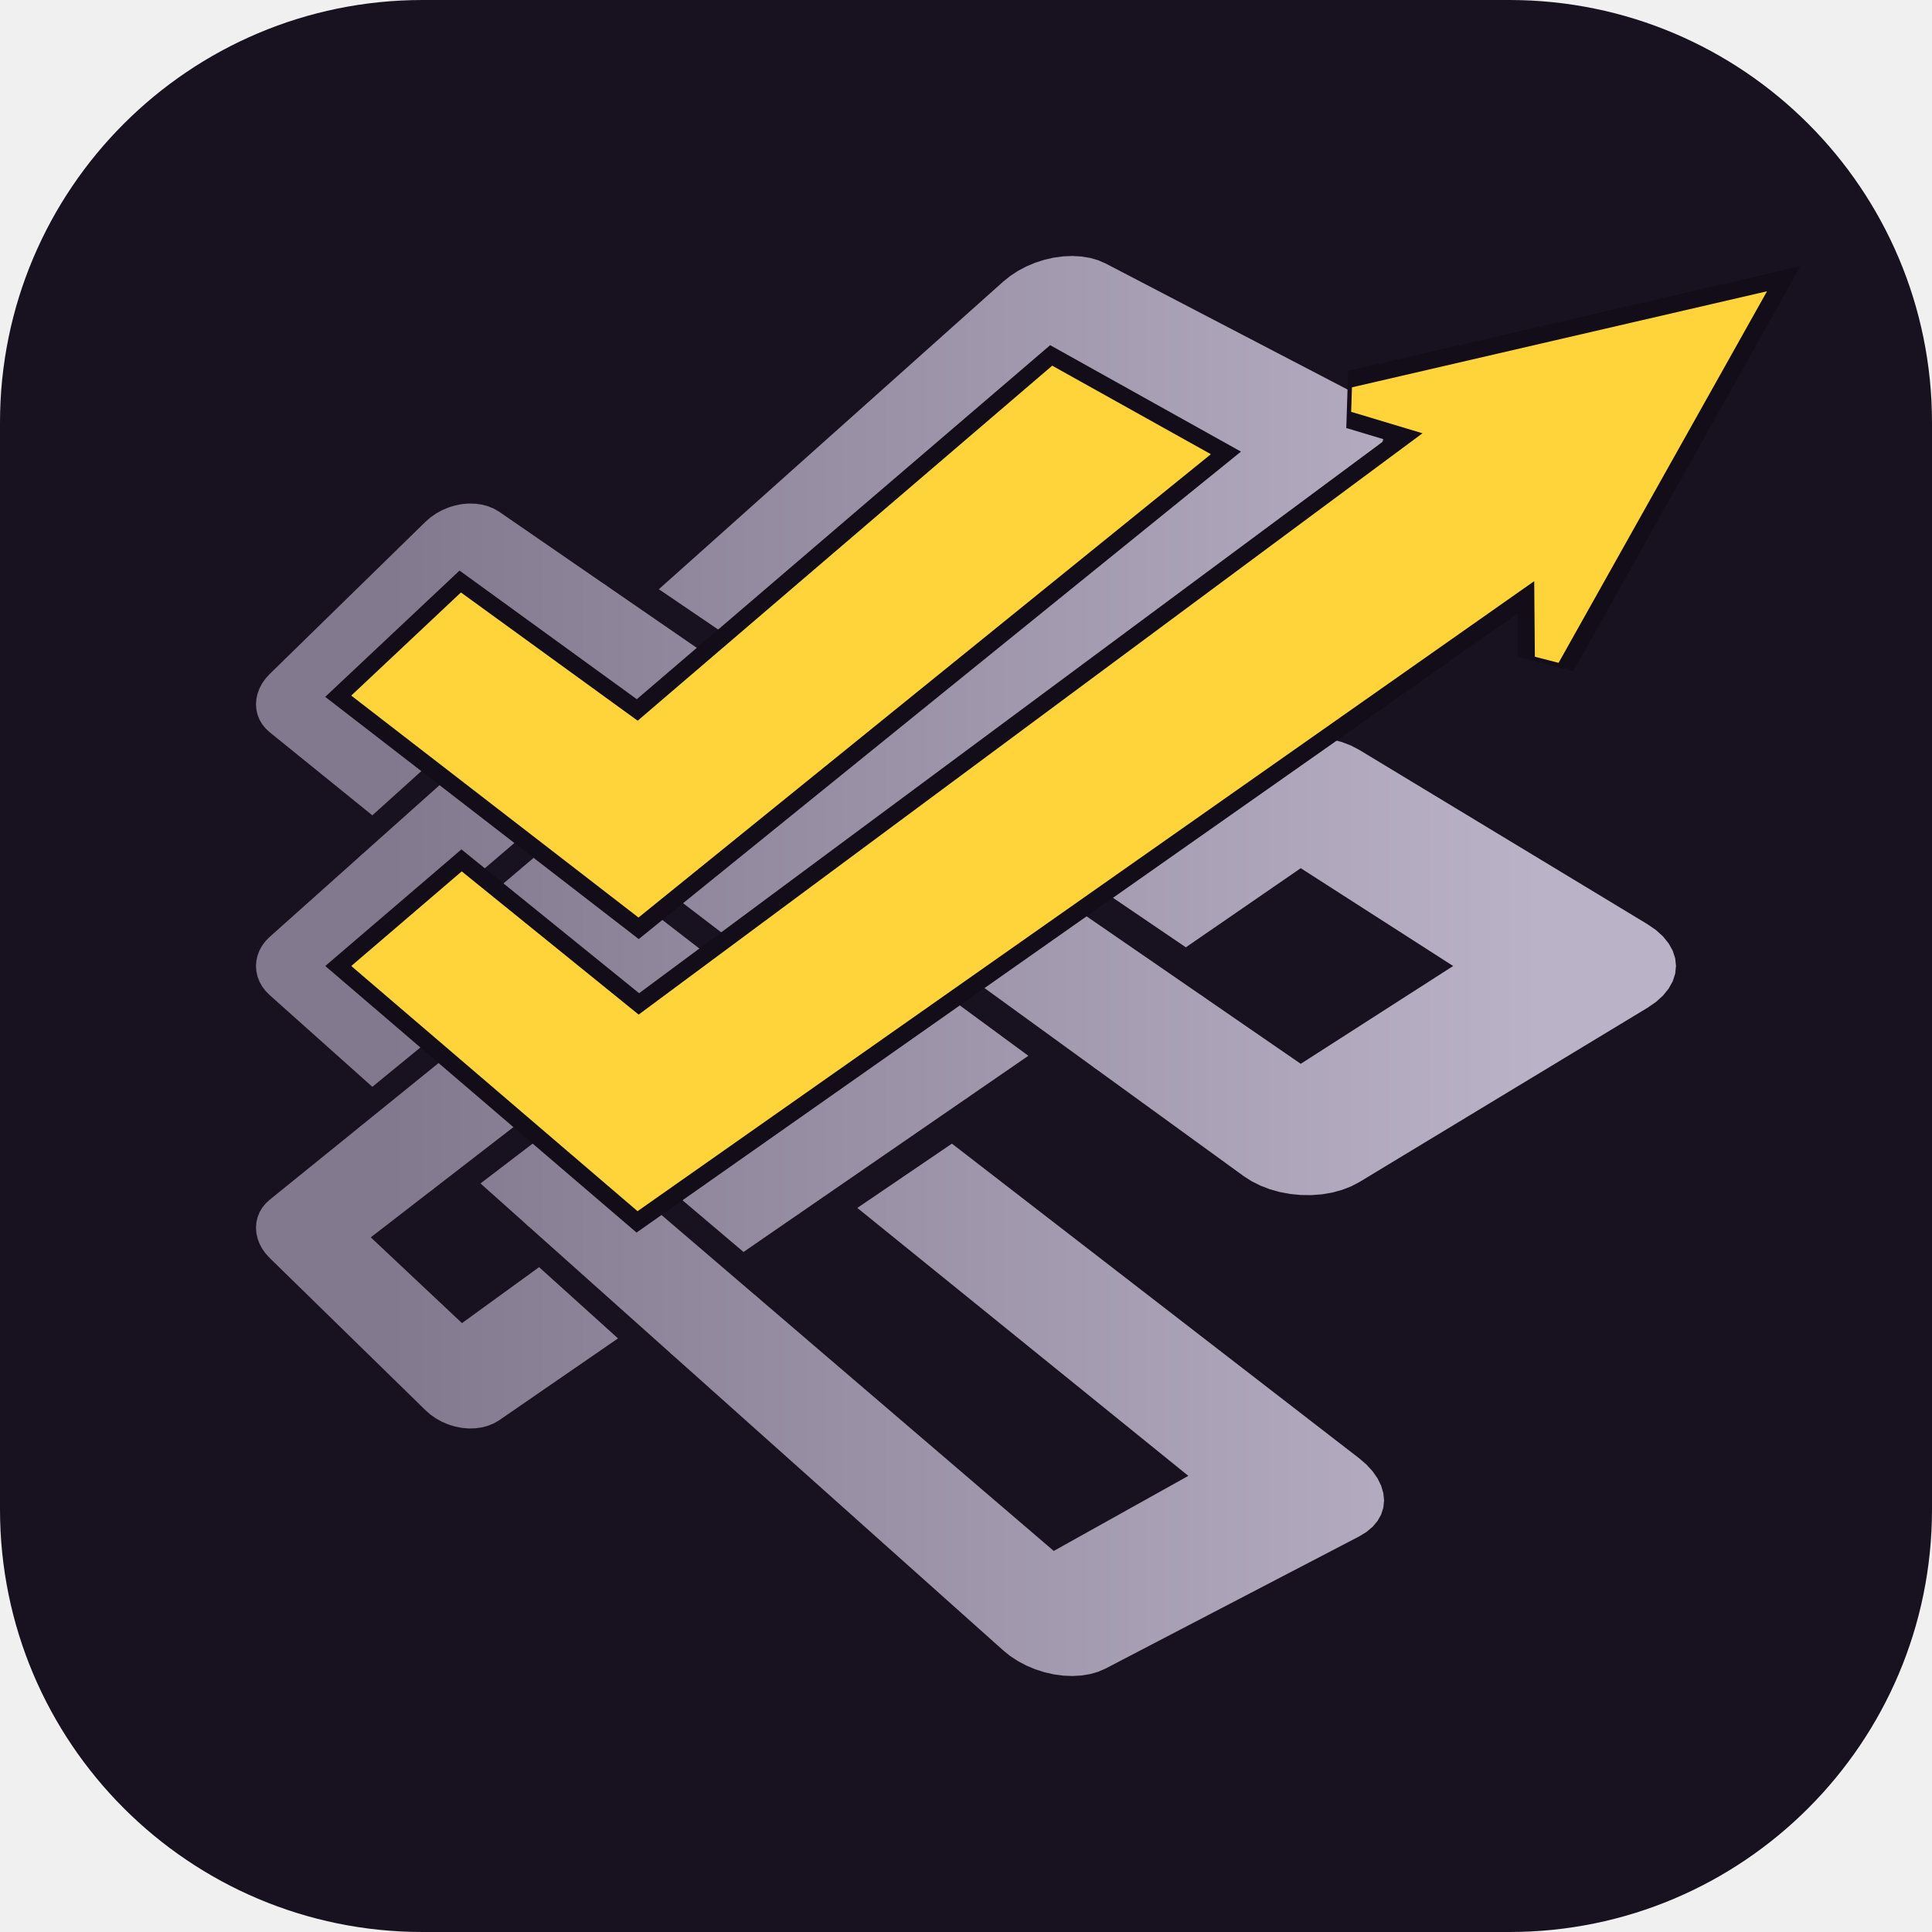
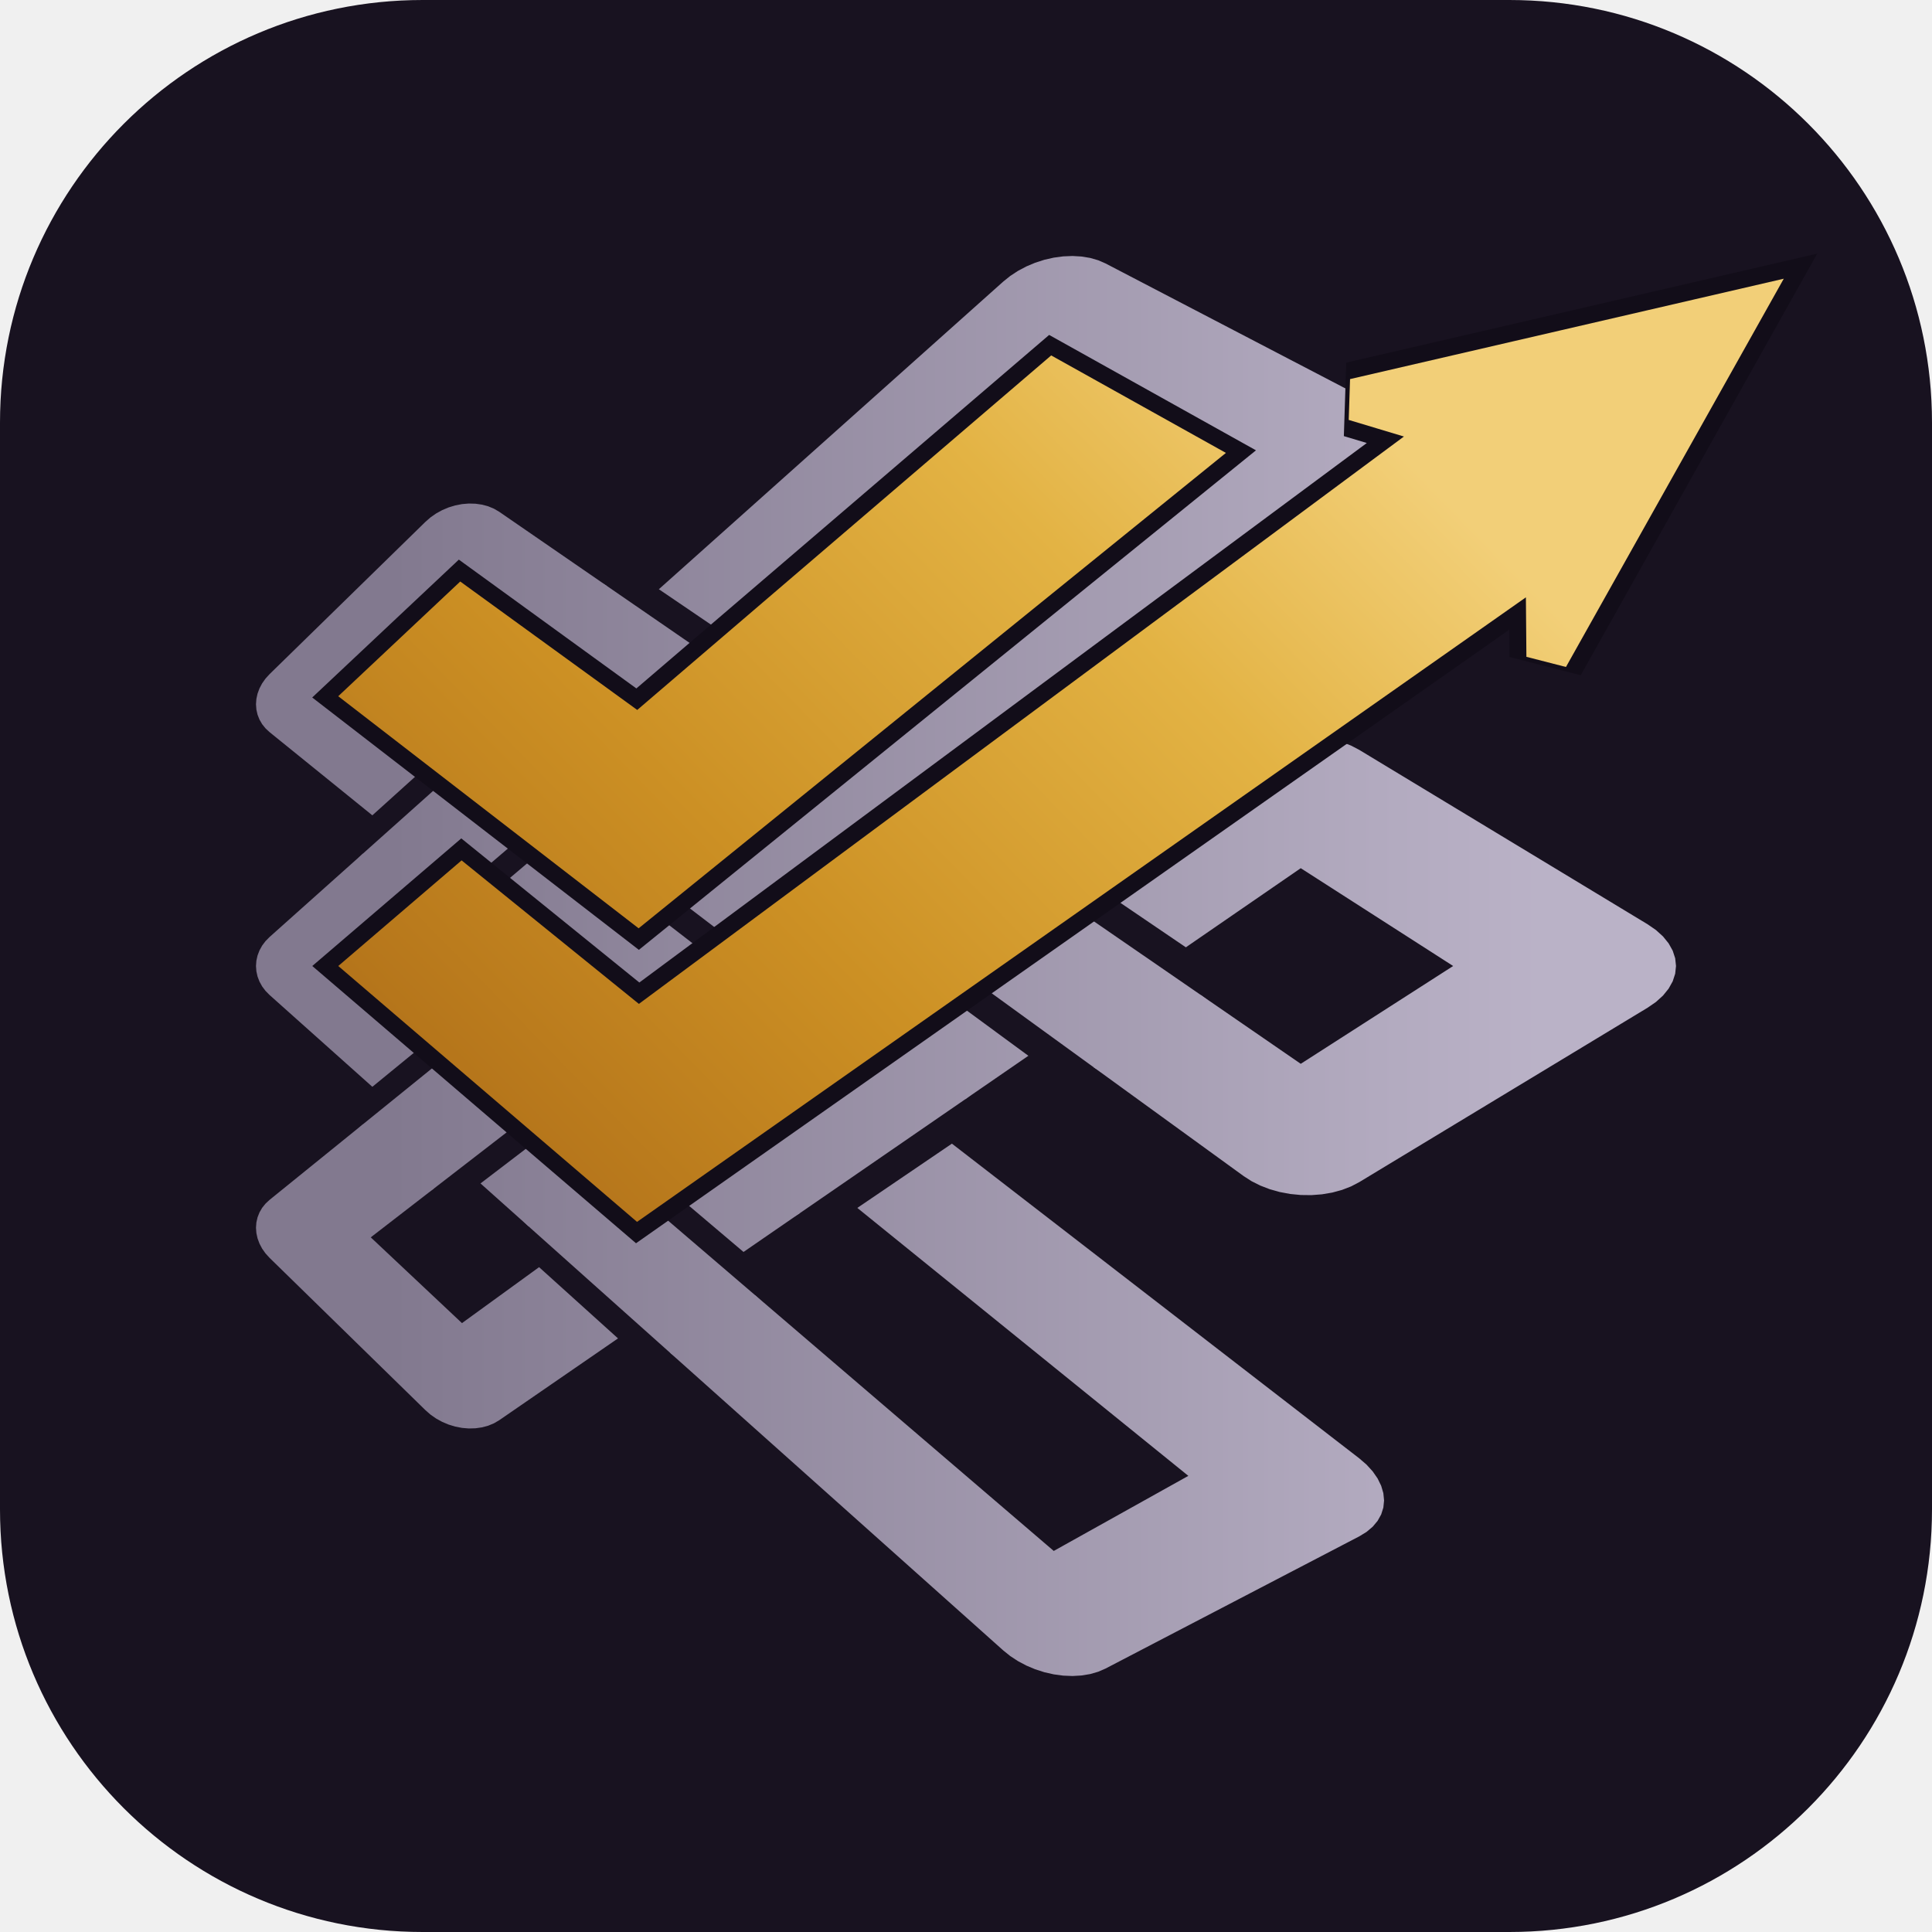
- <svg xmlns="http://www.w3.org/2000/svg" viewBox="0 0 512 512" role="img" aria-label="Bold gold arrow on a perspective knot">
+ <svg xmlns="http://www.w3.org/2000/svg" viewBox="0 0 512 512" role="img" aria-label="Rich gold arrow on a perspective knot">
  <defs>
+     <linearGradient id="gold" x1="120" y1="330" x2="340" y2="115" gradientUnits="userSpaceOnUse">
+       <stop stop-color="#A96716" />
+       <stop offset=".42" stop-color="#CC9024" />
+       <stop offset=".76" stop-color="#E3B344" />
+       <stop offset="1" stop-color="#F2CF78" />
+     </linearGradient>
    <linearGradient id="face" x1="120" y1="256" x2="392" y2="256" gradientUnits="userSpaceOnUse">
      <stop stop-color="#82798F" />
      <stop offset="1" stop-color="#BAB2C7" />
    </linearGradient>
    <mask id="weave" maskUnits="userSpaceOnUse" x="0" y="0" width="512" height="512">
      <path fill="#FFFFFF" d="M349.067 204.870L417.315 246.150L386.171 265.562L321.726 224.204Z       M349.067 223.310L347.116 224.496L344.968 225.508L342.660 226.328L340.236 226.944L337.737 227.346L335.207 227.530L332.691 227.493L330.230 227.237L327.865 226.770L325.637 226.100L323.579 225.240L321.726 224.204L320.107 223.012L318.747 221.683L317.667 220.240L316.884 218.706L316.409 217.106L316.250 215.466L316.409 213.813L316.884 212.173L317.667 210.573L318.747 209.039L320.107 207.596L321.726 206.268L323.579 205.078L325.637 204.045L327.865 203.188L330.230 202.522L332.691 202.061L335.207 201.813L337.737 201.784L340.236 201.977L342.660 202.389L344.968 203.016L347.116 203.847L349.067 204.870L350.784 206.066L352.236 207.417L353.395 208.897L354.238 210.481L354.751 212.140L354.923 213.844L354.751 215.563L354.238 217.265L353.395 218.920L352.236 220.497L350.784 221.969Z       M417.315 265.850L349.067 307.130L321.726 287.796L386.171 246.438Z       M417.315 265.850L415.088 267.028L412.637 268.011L410.006 268.781L407.242 269.328L404.394 269.643L401.512 269.723L398.646 269.569L395.845 269.184L393.154 268.578L390.618 267.762L388.278 266.751L386.171 265.562L384.330 264.218L382.785 262.740L381.557 261.152L380.667 259.482L380.127 257.755L379.947 256.000L380.127 254.245L380.667 252.518L381.557 250.848L382.785 249.260L384.330 247.782L386.171 246.438L388.278 245.249L390.618 244.238L393.154 243.422L395.845 242.816L398.646 242.431L401.512 242.277L404.394 242.357L407.242 242.672L410.006 243.219L412.637 243.989L415.088 244.972L417.315 246.150L419.275 247.505L420.932 249.012L422.254 250.645L423.218 252.375L423.804 254.171L424.000 256.000L423.804 257.829L423.218 259.625L422.254 261.355L420.932 262.988L419.275 264.495Z       M321.726 305.732L128.117 165.245L145.555 148.526L349.067 288.690Z       M349.067 307.130L347.116 308.153L344.968 308.984L342.660 309.611L340.236 310.023L337.737 310.216L335.207 310.187L332.691 309.939L330.230 309.478L327.865 308.812L325.637 307.955L323.579 306.922L321.726 305.732L320.107 304.404L318.747 302.961L317.667 301.427L316.884 299.827L316.409 298.187L316.250 296.534L316.409 294.894L316.884 293.294L317.667 291.760L318.747 290.317L320.107 288.988L321.726 287.796L323.579 286.760L325.637 285.900L327.865 285.230L330.230 284.763L332.691 284.507L335.207 284.470L337.737 284.654L340.236 285.056L342.660 285.672L344.968 286.492L347.116 287.504L349.067 288.690L350.784 290.031L352.236 291.503L353.395 293.080L354.238 294.735L354.751 296.437L354.923 298.156L354.751 299.860L354.238 301.519L353.395 303.103L352.236 304.583L350.784 305.934Z       M145.555 163.212L106.998 199.467L91.192 186.963L128.117 150.880Z       M145.555 163.212L144.317 164.250L142.952 165.160L141.486 165.926L139.943 166.535L138.352 166.977L136.739 167.247L135.133 167.341L133.561 167.257L132.049 166.999L130.622 166.572L129.304 165.983L128.117 165.245L127.078 164.368L126.205 163.369L125.511 162.264L125.008 161.072L124.702 159.812L124.600 158.505L124.702 157.172L125.008 155.835L125.511 154.516L126.205 153.237L127.078 152.018L128.117 150.880L129.304 149.843L130.622 148.923L132.049 148.137L133.561 147.498L135.133 147.019L136.739 146.708L138.352 146.573L139.943 146.615L141.486 146.836L142.952 147.232L144.317 147.799L145.555 148.526L146.643 149.402L147.563 150.411L148.297 151.536L148.831 152.758L149.155 154.054L149.264 155.402L149.155 156.778L148.831 158.156L148.297 159.512L147.563 160.822L146.643 162.062Z       M106.998 185.492L349.067 372.510L321.726 387.259L91.192 200.646Z       M106.998 199.467L105.877 200.401L104.641 201.208L103.313 201.873L101.915 202.386L100.473 202.739L99.011 202.926L97.555 202.946L96.130 202.798L94.759 202.487L93.465 202.019L92.269 201.401L91.192 200.646L90.249 199.766L89.456 198.777L88.827 197.694L88.370 196.536L88.093 195.322L88.000 194.072L88.093 192.807L88.370 191.547L88.827 190.312L89.456 189.124L90.249 188.001L91.192 186.963L92.269 186.027L93.465 185.209L94.759 184.524L96.130 183.983L97.555 183.596L99.011 183.372L100.473 183.314L101.915 183.425L103.313 183.703L104.641 184.146L105.877 184.745L106.998 185.492L107.984 186.373L108.816 187.374L109.480 188.477L109.964 189.663L110.258 190.911L110.356 192.198L110.258 193.501L109.964 194.798L109.480 196.065L108.816 197.279L107.984 198.420Z       M349.067 390.950L289.020 422.236L264.825 401.068L321.726 369.323Z       M349.067 390.950L347.116 391.809L344.968 392.460L342.660 392.894L340.236 393.103L337.737 393.086L335.207 392.845L332.691 392.386L330.230 391.718L327.865 390.854L325.637 389.811L323.579 388.605L321.726 387.259L320.107 385.795L318.747 384.238L317.667 382.614L316.884 380.948L316.409 379.269L316.250 377.602L316.409 375.976L316.884 374.416L317.667 372.947L318.747 371.594L320.107 370.379L321.726 369.323L323.579 368.443L325.637 367.755L327.865 367.272L330.230 367.003L332.691 366.954L335.207 367.128L337.737 367.524L340.236 368.135L342.660 368.955L344.968 369.968L347.116 371.160L349.067 372.510L350.784 373.995L352.236 375.588L353.395 377.263L354.238 378.988L354.751 380.733L354.923 382.467L354.751 384.157L354.238 385.773L353.395 387.286L352.236 388.669L350.784 389.898Z       M264.825 417.955L91.192 262.841L106.998 249.013L289.020 404.903Z       M289.020 422.236L287.296 422.986L285.397 423.535L283.357 423.874L281.213 424.000L279.003 423.911L276.765 423.610L274.537 423.104L272.359 422.403L270.265 421.521L268.290 420.472L266.467 419.277L264.825 417.955L263.390 416.528L262.184 415.022L261.227 413.459L260.532 411.867L260.111 410.271L259.970 408.697L260.111 407.170L260.532 405.716L261.227 404.357L262.184 403.116L263.390 402.013L264.825 401.068L266.467 400.297L268.290 399.713L270.265 399.327L272.359 399.147L274.537 399.177L276.765 399.418L279.003 399.868L281.213 400.520L283.357 401.365L285.397 402.389L287.296 403.575L289.020 404.903L290.537 406.351L291.819 407.892L292.842 409.501L293.587 411.148L294.039 412.803L294.191 414.437L294.039 416.019L293.587 417.523L292.842 418.920L291.819 420.185L290.537 421.297Z       M91.192 249.159L264.825 94.045L289.020 107.097L106.998 262.987Z       M106.998 262.987L105.877 263.828L104.641 264.531L103.313 265.085L101.915 265.481L100.473 265.713L99.011 265.777L97.555 265.675L96.130 265.408L94.759 264.982L93.465 264.405L92.269 263.687L91.192 262.841L90.249 261.882L89.456 260.826L88.827 259.691L88.370 258.495L88.093 257.258L88.000 256.000L88.093 254.742L88.370 253.505L88.827 252.309L89.456 251.174L90.249 250.118L91.192 249.159L92.269 248.313L93.465 247.595L94.759 247.018L96.130 246.592L97.555 246.325L99.011 246.223L100.473 246.287L101.915 246.519L103.313 246.915L104.641 247.469L105.877 248.172L106.998 249.013L107.984 249.977L108.816 251.047L109.480 252.206L109.964 253.432L110.258 254.705L110.356 256.000L110.258 257.295L109.964 258.568L109.480 259.794L108.816 260.953L107.984 262.023Z       M289.020 89.764L349.067 121.050L321.726 142.677L264.825 110.932Z       M289.020 107.097L287.296 108.425L285.397 109.611L283.357 110.635L281.213 111.480L279.003 112.132L276.765 112.582L274.537 112.823L272.359 112.853L270.265 112.673L268.290 112.287L266.467 111.703L264.825 110.932L263.390 109.987L262.184 108.884L261.227 107.643L260.532 106.284L260.111 104.830L259.970 103.303L260.111 101.729L260.532 100.133L261.227 98.541L262.184 96.978L263.390 95.472L264.825 94.045L266.467 92.723L268.290 91.528L270.265 90.479L272.359 89.597L274.537 88.896L276.765 88.390L279.003 88.089L281.213 88.000L283.357 88.126L285.397 88.465L287.296 89.014L289.020 89.764L290.537 90.703L291.819 91.815L292.842 93.080L293.587 94.477L294.039 95.981L294.191 97.563L294.039 99.197L293.587 100.852L292.842 102.499L291.819 104.108L290.537 105.649Z       M349.067 139.490L106.998 326.508L91.192 311.354L321.726 124.741Z       M349.067 139.490L347.116 140.840L344.968 142.032L342.660 143.045L340.236 143.865L337.737 144.476L335.207 144.872L332.691 145.046L330.230 144.997L327.865 144.728L325.637 144.245L323.579 143.557L321.726 142.677L320.107 141.621L318.747 140.406L317.667 139.053L316.884 137.584L316.409 136.024L316.250 134.398L316.409 132.731L316.884 131.052L317.667 129.386L318.747 127.762L320.107 126.205L321.726 124.741L323.579 123.395L325.637 122.189L327.865 121.146L330.230 120.282L332.691 119.614L335.207 119.155L337.737 118.914L340.236 118.897L342.660 119.106L344.968 119.540L347.116 120.191L349.067 121.050L350.784 122.102L352.236 123.331L353.395 124.714L354.238 126.227L354.751 127.843L354.923 129.533L354.751 131.267L354.238 133.012L353.395 134.737L352.236 136.412L350.784 138.005Z       M106.998 312.533L145.555 348.788L128.117 361.120L91.192 325.037Z       M106.998 326.508L105.877 327.255L104.641 327.854L103.313 328.297L101.915 328.575L100.473 328.686L99.011 328.628L97.555 328.404L96.130 328.017L94.759 327.476L93.465 326.791L92.269 325.973L91.192 325.037L90.249 323.999L89.456 322.876L88.827 321.688L88.370 320.453L88.093 319.193L88.000 317.928L88.093 316.678L88.370 315.464L88.827 314.306L89.456 313.223L90.249 312.234L91.192 311.354L92.269 310.599L93.465 309.981L94.759 309.513L96.130 309.202L97.555 309.054L99.011 309.074L100.473 309.261L101.915 309.614L103.313 310.127L104.641 310.792L105.877 311.599L106.998 312.533L107.984 313.580L108.816 314.721L109.480 315.935L109.964 317.202L110.258 318.499L110.356 319.802L110.258 321.089L109.964 322.337L109.480 323.523L108.816 324.626L107.984 325.627Z       M128.117 346.755L321.726 206.268L349.067 223.310L145.555 363.474Z       M145.555 363.474L144.317 364.201L142.952 364.768L141.486 365.164L139.943 365.385L138.352 365.427L136.739 365.292L135.133 364.981L133.561 364.502L132.049 363.863L130.622 363.077L129.304 362.157L128.117 361.120L127.078 359.982L126.205 358.763L125.511 357.484L125.008 356.165L124.702 354.828L124.600 353.495L124.702 352.188L125.008 350.928L125.511 349.736L126.205 348.631L127.078 347.632L128.117 346.755L129.304 346.017L130.622 345.428L132.049 345.001L133.561 344.743L135.133 344.659L136.739 344.753L138.352 345.023L139.943 345.465L141.486 346.074L142.952 346.840L144.317 347.750L145.555 348.788L146.643 349.938L147.563 351.178L148.297 352.488L148.831 353.844L149.155 355.222L149.264 356.598L149.155 357.946L148.831 359.242L148.297 360.464L147.563 361.589L146.643 362.598Z" />
      <path fill="#000000" d="M273.478 228.107L318.114 258.437L280.075 284.092L238.802 253.763Z       M175.838 161.761L211.357 185.896L181.111 211.369L147.993 187.033Z       M175.838 231.054L211.357 258.168L181.111 281.105L147.993 253.991Z       M175.838 300.348L211.357 330.440L181.111 350.841L147.993 320.950Z       M166.343 219.696L134.369 246.786L109.206 226.058L139.124 199.055Z       M261.622 215.462L221.935 245.758L190.954 222.836L227.814 192.659Z       M166.343 288.194L134.369 312.602L109.206 289.764L139.124 265.270Z       M261.622 291.949L221.935 318.917L190.954 293.397L227.814 266.311Z" />
      <path fill="#FFFFFF" d="M267.512 232.521L311.559 262.857L286.206 279.957L244.399 249.621Z       M267.512 249.457L265.866 250.499L264.053 251.377L262.105 252.076L260.057 252.584L257.946 252.894L255.808 253.003L253.680 252.909L251.598 252.616L249.598 252.130L247.711 251.460L245.969 250.619L244.399 249.621L243.027 248.485L241.874 247.228L240.959 245.873L240.295 244.441L239.892 242.956L239.757 241.443L239.892 239.924L240.295 238.426L240.959 236.973L241.874 235.587L243.027 234.293L244.399 233.112L245.969 232.063L247.711 231.165L249.598 230.434L251.598 229.882L253.680 229.521L255.808 229.357L257.946 229.396L260.057 229.637L262.105 230.078L264.053 230.713L265.866 231.532L267.512 232.521L268.960 233.663L270.184 234.940L271.161 236.328L271.872 237.803L272.304 239.339L272.449 240.908L272.304 242.482L271.872 244.032L271.161 245.530L270.184 246.950L268.960 248.267Z       M311.559 280.606L309.752 281.640L307.761 282.495L305.623 283.158L303.375 283.617L301.059 283.867L298.713 283.904L296.380 283.730L294.097 283.348L291.903 282.768L289.835 282.000L287.926 281.057L286.206 279.957L284.703 278.719L283.440 277.363L282.437 275.913L281.710 274.391L281.269 272.823L281.121 271.234L281.269 269.650L281.710 268.096L282.437 266.598L283.440 265.180L284.703 263.866L286.206 262.677L287.926 261.633L289.835 260.753L291.903 260.052L294.097 259.544L296.380 259.237L298.713 259.139L301.059 259.253L303.375 259.578L305.623 260.111L307.761 260.844L309.752 261.764L311.559 262.857L313.150 264.105L314.494 265.485L315.567 266.974L316.349 268.546L316.823 270.171L316.983 271.820L316.823 273.465L316.349 275.074L315.567 276.620L314.494 278.074L313.150 279.410Z       M171.063 166.094L206.164 190.270L186.004 207.249L152.503 182.940Z       M171.063 181.251L169.745 182.294L168.292 183.201L166.730 183.956L165.088 184.548L163.393 184.968L161.677 185.208L159.968 185.267L158.295 185.143L156.686 184.842L155.168 184.367L153.766 183.730L152.503 182.940L151.398 182.011L150.470 180.961L149.732 179.805L149.197 178.564L148.872 177.258L148.763 175.907L148.872 174.535L149.197 173.164L149.732 171.816L150.470 170.512L151.398 169.275L152.503 168.126L153.766 167.082L155.168 166.164L156.686 165.385L158.295 164.761L159.968 164.303L161.677 164.019L163.393 163.915L165.088 163.995L166.730 164.258L168.292 164.700L169.745 165.316L171.063 166.094L172.223 167.023L173.203 168.086L173.984 169.264L174.553 170.537L174.899 171.883L175.015 173.277L174.899 174.694L174.553 176.109L173.984 177.496L173.203 178.831L172.223 180.090Z       M206.164 206.074L204.731 207.119L203.151 208.019L201.454 208.757L199.669 209.323L197.829 209.706L195.964 209.902L194.108 209.909L192.291 209.728L190.544 209.362L188.897 208.820L187.375 208.111L186.004 207.249L184.805 206.247L183.797 205.123L182.997 203.896L182.416 202.587L182.064 201.216L181.946 199.806L182.064 198.381L182.416 196.962L182.997 195.575L183.797 194.240L184.805 192.980L186.004 191.816L187.375 190.769L188.897 189.854L190.544 189.090L192.291 188.489L194.108 188.062L195.964 187.818L197.829 187.763L199.669 187.897L201.454 188.222L203.151 188.731L204.731 189.417L206.164 190.270L207.425 191.273L208.491 192.412L209.341 193.665L209.960 195.010L210.336 196.424L210.462 197.881L210.336 199.356L209.960 200.820L209.341 202.250L208.491 203.617L207.425 204.899Z       M171.063 234.988L206.164 262.106L186.004 277.395L152.503 250.276Z       M171.063 250.144L169.745 251.076L168.292 251.861L166.730 252.486L165.088 252.940L163.393 253.218L161.677 253.314L159.968 253.229L158.295 252.966L156.686 252.529L155.168 251.928L153.766 251.172L152.503 250.276L151.398 249.255L150.470 248.127L149.732 246.909L149.197 245.623L148.872 244.290L148.763 242.930L148.872 241.568L149.197 240.223L149.732 238.920L150.470 237.678L151.398 236.519L152.503 235.462L153.766 234.525L155.168 233.724L156.686 233.073L158.295 232.583L159.968 232.265L161.677 232.125L163.393 232.165L165.088 232.387L166.730 232.787L168.292 233.361L169.745 234.098L171.063 234.988L172.223 236.013L173.203 237.158L173.984 238.402L174.553 239.723L174.899 241.098L175.015 242.501L174.899 243.909L174.553 245.294L173.984 246.634L173.203 247.903L172.223 249.080Z       M206.164 277.910L204.731 278.836L203.151 279.603L201.454 280.199L199.669 280.614L197.829 280.844L195.964 280.883L194.108 280.735L192.291 280.401L190.544 279.889L188.897 279.209L187.375 278.372L186.004 277.395L184.805 276.292L183.797 275.084L182.997 273.790L182.416 272.432L182.064 271.032L181.946 269.612L182.064 268.196L182.416 266.808L182.997 265.468L183.797 264.201L184.805 263.025L186.004 261.962L187.375 261.030L188.897 260.243L190.544 259.616L192.291 259.162L194.108 258.887L195.964 258.799L197.829 258.900L199.669 259.189L201.454 259.663L203.151 260.315L204.731 261.134L206.164 262.106L207.425 263.216L208.491 264.443L209.341 265.768L209.960 267.165L210.336 268.611L210.462 270.078L210.336 271.542L209.960 272.975L209.341 274.352L208.491 275.649L207.425 276.842Z       M171.063 303.881L206.164 333.943L186.004 347.541L152.503 317.613Z       M171.063 319.037L169.745 319.859L168.292 320.522L166.730 321.016L165.088 321.332L163.393 321.468L161.677 321.420L159.968 321.192L158.295 320.788L156.686 320.217L155.168 319.488L153.766 318.615L152.503 317.613L151.398 316.500L150.470 315.293L149.732 314.014L149.197 312.683L148.872 311.322L148.763 309.954L148.872 308.600L149.197 307.283L149.732 306.024L150.470 304.844L151.398 303.763L152.503 302.799L153.766 301.968L155.168 301.284L156.686 300.760L158.295 300.406L159.968 300.228L161.677 300.231L163.393 300.415L165.088 300.779L166.730 301.317L168.292 302.022L169.745 302.881L171.063 303.881L172.223 305.004L173.203 306.231L173.984 307.540L174.553 308.909L174.899 310.312L175.015 311.726L174.899 313.123L174.553 314.480L173.984 315.772L173.203 316.976L172.223 318.071Z       M206.164 349.747L204.731 350.552L203.151 351.187L201.454 351.640L199.669 351.906L197.829 351.981L195.964 351.865L194.108 351.560L192.291 351.074L190.544 350.416L188.897 349.597L187.375 348.633L186.004 347.541L184.805 346.338L183.797 345.045L182.997 343.684L182.416 342.277L182.064 340.847L181.946 339.418L182.064 338.012L182.416 336.653L182.997 335.362L183.797 334.162L184.805 333.071L186.004 332.108L187.375 331.290L188.897 330.631L190.544 330.143L192.291 329.835L194.108 329.713L195.964 329.780L197.829 330.038L199.669 330.481L201.454 331.105L203.151 331.899L204.731 332.850L206.164 333.943L207.425 335.158L208.491 336.475L209.341 337.871L209.960 339.320L210.336 340.797L210.462 342.275L210.336 343.729L209.960 345.130L209.341 346.455L208.491 347.681L207.425 348.784Z       M161.677 216.158L130.060 243.236L113.287 229.420L143.534 202.399Z       M161.677 216.158L160.389 217.134L158.968 217.969L157.442 218.650L155.837 219.167L154.181 219.510L152.503 219.676L150.832 219.662L149.197 219.470L147.624 219.104L146.140 218.572L144.769 217.882L143.534 217.048L142.453 216.084L141.545 215.006L140.824 213.832L140.301 212.582L139.983 211.277L139.877 209.937L139.983 208.585L140.301 207.242L140.824 205.931L141.545 204.674L142.453 203.490L143.534 202.399L144.769 201.421L146.140 200.572L147.624 199.866L149.197 199.317L150.832 198.934L152.503 198.726L154.181 198.696L155.837 198.846L157.442 199.176L158.968 199.679L160.389 200.349L161.677 201.175L162.810 202.142L163.768 203.233L164.532 204.431L165.088 205.714L165.425 207.059L165.539 208.441L165.425 209.837L165.088 211.221L164.532 212.569L163.768 213.856L162.810 215.059Z       M130.060 243.236L128.869 244.133L127.557 244.890L126.147 245.497L124.664 245.942L123.133 246.219L121.582 246.325L120.037 246.258L118.525 246.021L117.070 245.619L115.698 245.060L114.430 244.353L113.287 243.511L112.287 242.548L111.447 241.482L110.779 240.330L110.295 239.110L110.001 237.844L109.903 236.552L110.001 235.254L110.295 233.973L110.779 232.729L111.447 231.543L112.287 230.433L113.287 229.420L114.430 228.520L115.698 227.748L117.070 227.118L118.525 226.641L120.037 226.327L121.582 226.181L123.133 226.208L124.664 226.407L126.147 226.776L127.557 227.310L128.869 228.001L130.060 228.836L131.106 229.803L131.991 230.883L132.696 232.059L133.209 233.310L133.521 234.613L133.626 235.945L133.521 237.283L133.209 238.602L132.696 239.879L131.991 241.091L131.106 242.216Z       M255.808 211.540L216.614 241.821L195.964 226.543L233.274 196.342Z       M255.808 211.540L254.204 212.637L252.436 213.578L250.538 214.347L248.542 214.932L246.483 215.325L244.399 215.519L242.324 215.513L240.295 215.309L238.343 214.910L236.503 214.326L234.804 213.567L233.274 212.646L231.936 211.579L230.811 210.385L229.918 209.084L229.270 207.697L228.878 206.247L228.746 204.757L228.878 203.252L229.270 201.757L229.918 200.294L230.811 198.889L231.936 197.564L233.274 196.342L234.804 195.242L236.503 194.285L238.343 193.486L240.295 192.860L242.324 192.419L244.399 192.171L246.483 192.123L248.542 192.275L250.538 192.628L252.436 193.176L254.204 193.911L255.808 194.820L257.220 195.890L258.412 197.100L259.364 198.431L260.057 199.858L260.478 201.357L260.620 202.900L260.478 204.459L260.057 206.007L259.364 207.515L258.412 208.957L257.220 210.306Z       M216.614 241.821L215.145 242.819L213.527 243.663L211.788 244.338L209.960 244.835L208.074 245.145L206.164 245.265L204.263 245.193L202.402 244.933L200.614 244.489L198.926 243.871L197.368 243.090L195.964 242.159L194.737 241.094L193.705 239.915L192.885 238.640L192.291 237.290L191.930 235.888L191.810 234.457L191.930 233.019L192.291 231.599L192.885 230.219L193.705 228.902L194.737 227.670L195.964 226.543L197.368 225.540L198.926 224.679L200.614 223.974L202.402 223.439L204.263 223.084L206.164 222.915L208.074 222.937L209.960 223.151L211.788 223.554L213.527 224.140L215.145 224.901L216.614 225.824L217.906 226.893L218.997 228.090L219.868 229.394L220.502 230.782L220.888 232.230L221.017 233.710L220.888 235.197L220.502 236.664L219.868 238.084L218.997 239.433L217.906 240.686Z       M161.677 284.264L130.060 308.691L113.287 293.468L143.534 268.984Z       M161.677 284.264L160.389 285.131L158.968 285.848L157.442 286.401L155.837 286.783L154.181 286.988L152.503 287.013L150.832 286.859L149.197 286.530L147.624 286.032L146.140 285.375L144.769 284.570L143.534 283.633L142.453 282.578L141.545 281.424L140.824 280.189L140.301 278.896L139.983 277.563L139.877 276.215L139.983 274.872L140.301 273.556L140.824 272.289L141.545 271.091L142.453 269.984L143.534 268.984L144.769 268.109L146.140 267.375L147.624 266.794L149.197 266.377L150.832 266.131L152.503 266.063L154.181 266.173L155.837 266.463L157.442 266.927L158.968 267.558L160.389 268.347L161.677 269.281L162.810 270.343L163.768 271.515L164.532 272.777L165.088 274.106L165.425 275.479L165.539 276.871L165.425 278.257L165.088 279.613L164.532 280.914L163.768 282.137L162.810 283.260Z       M130.060 308.691L128.869 309.488L127.557 310.135L126.147 310.623L124.664 310.944L123.133 311.093L121.582 311.069L120.037 310.872L118.525 310.509L117.070 309.985L115.698 309.310L114.430 308.497L113.287 307.559L112.287 306.513L111.447 305.376L110.779 304.168L110.295 302.908L110.001 301.617L109.903 300.316L110.001 299.027L110.295 297.770L110.779 296.567L111.447 295.436L112.287 294.398L113.287 293.468L114.430 292.664L115.698 291.998L117.070 291.483L118.525 291.129L120.037 290.941L121.582 290.925L123.133 291.082L124.664 291.409L126.147 291.903L127.557 292.555L128.869 293.356L130.060 294.291L131.106 295.345L131.991 296.500L132.696 297.735L133.209 299.029L133.521 300.358L133.626 301.699L133.521 303.028L133.209 304.321L132.696 305.554L131.991 306.707L131.106 307.759Z       M255.808 287.540L216.614 314.534L195.964 297.524L233.274 270.451Z       M255.808 287.540L254.204 288.502L252.436 289.294L250.538 289.904L248.542 290.322L246.483 290.542L244.399 290.562L242.324 290.382L240.295 290.008L238.343 289.446L236.503 288.707L234.804 287.805L233.274 286.756L231.936 285.577L230.811 284.289L229.918 282.913L229.270 281.471L228.878 279.988L228.746 278.488L228.878 276.994L229.270 275.531L229.918 274.123L230.811 272.792L231.936 271.562L233.274 270.451L234.804 269.480L236.503 268.665L238.343 268.021L240.295 267.559L242.324 267.288L244.399 267.214L246.483 267.340L248.542 267.666L250.538 268.186L252.436 268.893L254.204 269.776L255.808 270.820L257.220 272.008L258.412 273.318L259.364 274.729L260.057 276.214L260.478 277.748L260.620 279.303L260.478 280.850L260.057 282.363L259.364 283.813L258.412 285.175L257.220 286.424Z       M216.614 314.534L215.145 315.409L213.527 316.117L211.788 316.646L209.960 316.990L208.074 317.142L206.164 317.102L204.263 316.871L202.402 316.454L200.614 315.861L198.926 315.101L197.368 314.189L195.964 313.140L194.737 311.973L193.705 310.707L192.885 309.363L192.291 307.963L191.930 306.531L191.810 305.090L191.930 303.662L192.291 302.272L192.885 300.942L193.705 299.694L194.737 298.548L195.964 297.524L197.368 296.639L198.926 295.908L200.614 295.345L202.402 294.960L204.263 294.761L206.164 294.751L208.074 294.934L209.960 295.305L211.788 295.862L213.527 296.594L215.145 297.491L216.614 298.537L217.906 299.714L218.997 301.003L219.868 302.380L220.502 303.821L220.888 305.301L221.017 306.792L220.888 308.268L220.502 309.703L219.868 311.070L218.997 312.346L217.906 313.507Z" />
    </mask>
  </defs>
  <rect width="512" height="512" rx="112" fill="#181220" />
  <g transform="translate(256 256) scale(1.12) translate(-256 -256)">
    <rect width="512" height="512" fill="url(#face)" mask="url(#weave)" />
-     <path fill="#FFD43B" stroke="#120D19" stroke-width="14" stroke-linejoin="miter" stroke-miterlimit="3" d="M136.739 171.501L178.466 201.779L276.765 117.593L308.609 135.359L178.466 240.707L115.156 191.795ZM136.739 237.516L178.466 271.293L370.600 128.800L348.000 122.000L439.600 100.800L393.600 182.800L393.400 159.200L178.466 310.221L115.156 256.000Z" />
-     <path fill="#FFD43B" stroke="#FFD43B" stroke-width="6" stroke-linejoin="miter" stroke-miterlimit="3" d="M136.739 171.501L178.466 201.779L276.765 117.593L308.609 135.359L178.466 240.707L115.156 191.795ZM136.739 237.516L178.466 271.293L370.600 128.800L348.000 122.000L439.600 100.800L393.600 182.800L393.400 159.200L178.466 310.221L115.156 256.000Z" />
+     <path fill="url(#gold)" stroke="#120D19" stroke-width="18" stroke-linejoin="miter" stroke-miterlimit="3" d="M136.739 171.501L178.466 201.779L276.765 117.593L308.609 135.359L178.466 240.707L115.156 191.795ZM136.739 237.516L178.466 271.293L370.600 128.800L348.000 122.000L439.600 100.800L393.600 182.800L393.400 159.200L178.466 310.221L115.156 256.000Z" />
+     <path fill="url(#gold)" stroke="url(#gold)" stroke-width="10" stroke-linejoin="miter" stroke-miterlimit="3" d="M136.739 171.501L178.466 201.779L276.765 117.593L308.609 135.359L178.466 240.707L115.156 191.795ZM136.739 237.516L178.466 271.293L370.600 128.800L348.000 122.000L439.600 100.800L393.600 182.800L393.400 159.200L178.466 310.221L115.156 256.000Z" />
  </g>
</svg>
